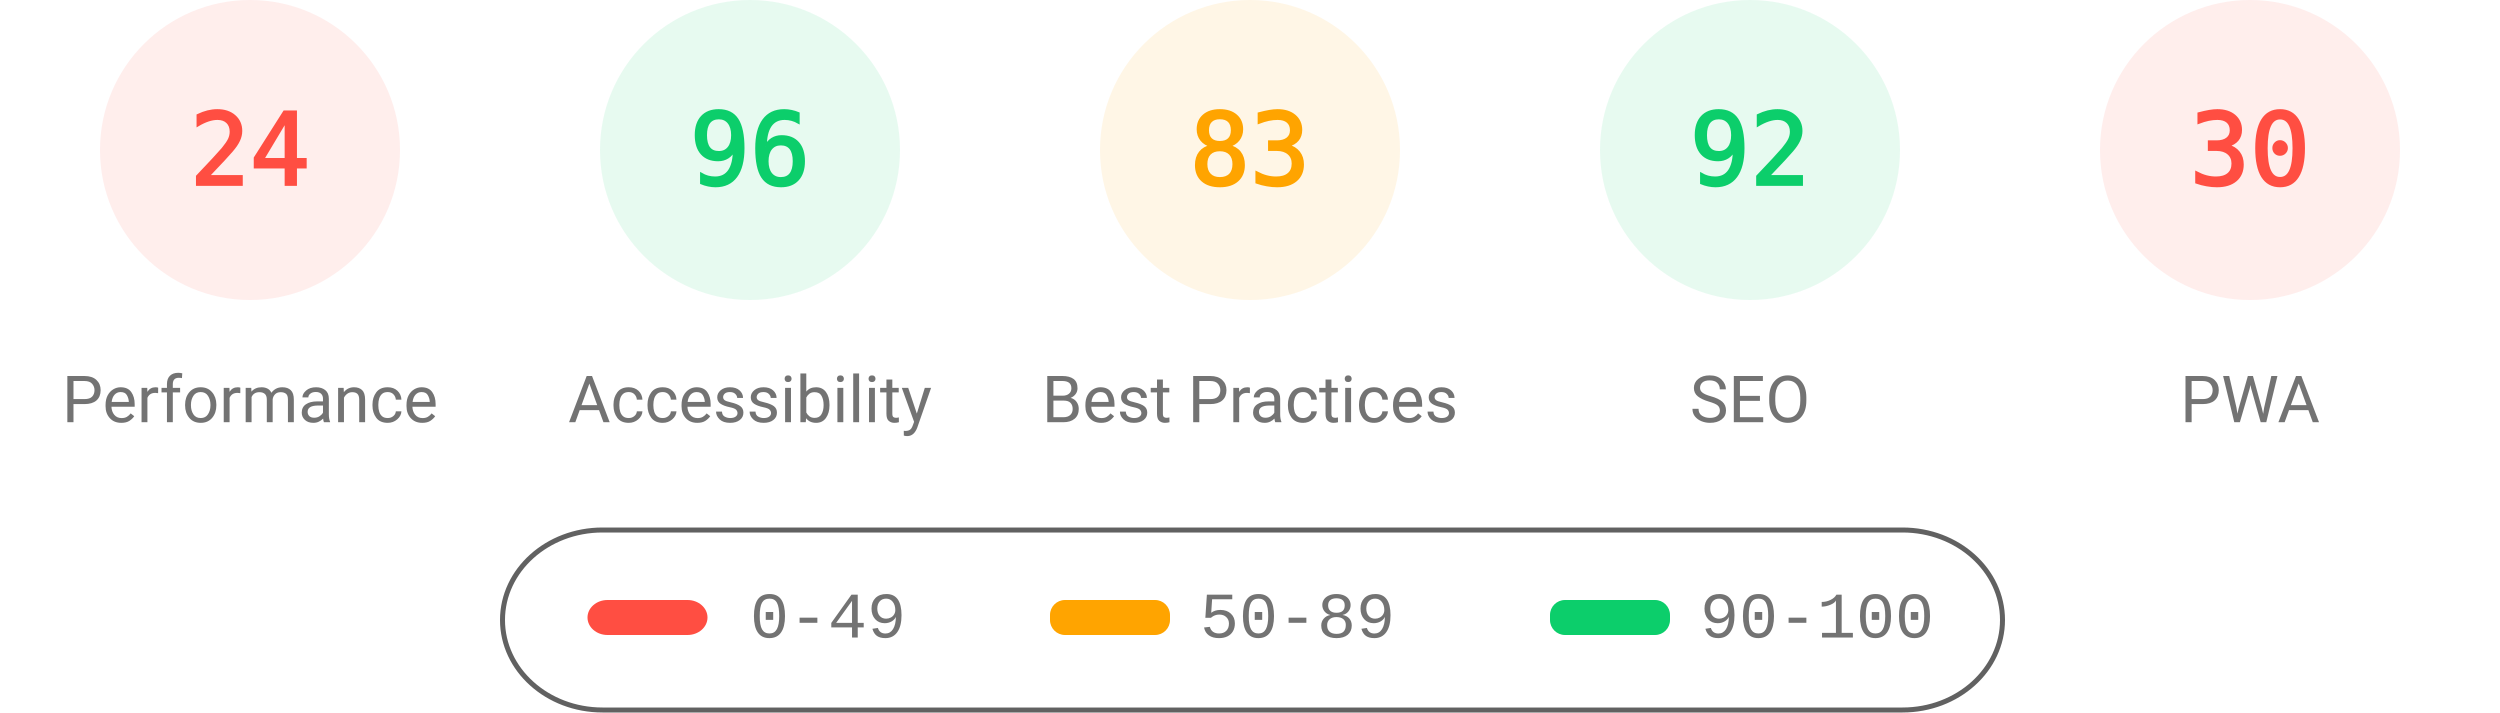
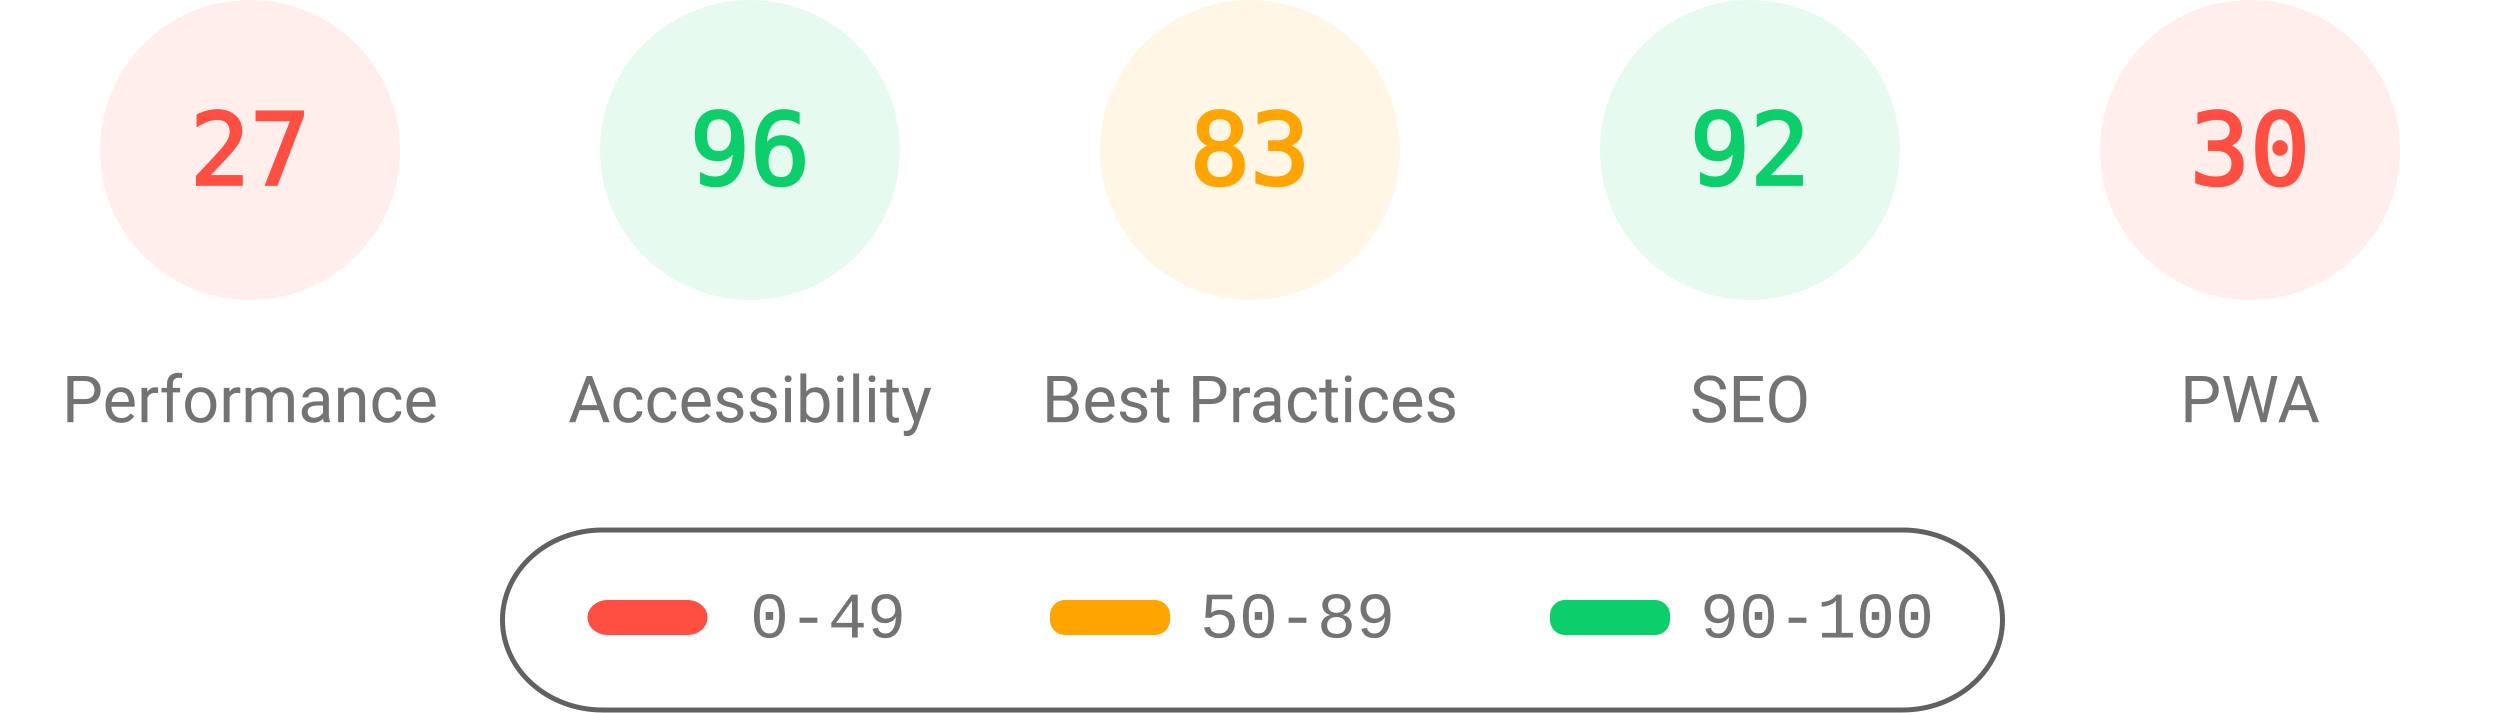
<svg xmlns="http://www.w3.org/2000/svg" fill="none" width="1000" height="285">
  <style>.gauge-base{opacity:.1}.gauge-arc{fill:none;animation-delay:250ms;stroke-linecap:round;transform:rotate(-90deg);transform-origin:100px 60px;animation:load-gauge 1s ease forwards}.guage-text{font-size:40px;font-family:monospace;text-align:center}.guage-red{color:#ff4e42;fill:#ff4e42;stroke:#ff4e42}.guage-orange{color:#ffa400;fill:#ffa400;stroke:#ffa400}.guage-green{color:#0cce6b;fill:#0cce6b;stroke:#0cce6b}.guage-undefined{color:#5c5c5c;fill:#5c5c5c;stroke:#5c5c5c}.guage-title{color:#737373;fill:#737373;stroke:none;font-size:26px;line-height:26px;font-family:Roboto,Halvetica,Arial,sans-serif}@keyframes load-gauge{from{stroke-dasharray:0 352.858}}</style>
  <svg class="guage-div guage-perf guage-red" viewBox="0 0 200 200" width="200" height="200">
    <circle class="gauge-base" r="56" cx="100" cy="60" stroke-width="8" />
-     <circle class="gauge-arc guage-arc-1" r="56" cx="100" cy="60" stroke-width="8" style="stroke-dasharray:84.446,351.858" />
-     <text class="guage-text" x="100" y="60" alignment-baseline="central" dominant-baseline="central" text-anchor="middle">24</text>
+     <circle class="gauge-arc guage-arc-1" r="56" cx="100" cy="60" stroke-width="8" style="stroke-dasharray:95.002,351.858" />
+     <text class="guage-text" x="100" y="60" alignment-baseline="central" dominant-baseline="central" text-anchor="middle">27</text>
    <text class="guage-title" x="100" y="160" alignment-baseline="central" dominant-baseline="central" text-anchor="middle">Performance</text>
  </svg>
  <svg class="guage-div guage-acc guage-green" viewBox="0 0 200 200" width="200" height="200" x="200">
    <circle class="gauge-base" r="56" cx="100" cy="60" stroke-width="8" />
    <circle class="gauge-arc guage-arc-2" r="56" cx="100" cy="60" stroke-width="8" style="stroke-dasharray:337.784,351.858" />
    <text class="guage-text" x="100" y="60" alignment-baseline="central" dominant-baseline="central" text-anchor="middle">96</text>
    <text class="guage-title" x="100" y="160" alignment-baseline="central" dominant-baseline="central" text-anchor="middle">Accessibility</text>
  </svg>
  <svg class="guage-div guage-best guage-orange" viewBox="0 0 200 200" width="200" height="200" x="400">
    <circle class="gauge-base" r="56" cx="100" cy="60" stroke-width="8" />
    <circle class="gauge-arc guage-arc-3" r="56" cx="100" cy="60" stroke-width="8" style="stroke-dasharray:292.042,351.858" />
    <text class="guage-text" x="100" y="60" alignment-baseline="central" dominant-baseline="central" text-anchor="middle">83</text>
    <text class="guage-title" x="100" y="160" alignment-baseline="central" dominant-baseline="central" text-anchor="middle">Best Practices</text>
  </svg>
  <svg class="guage-div guage-seo guage-green" viewBox="0 0 200 200" width="200" height="200" x="600">
    <circle class="gauge-base" r="56" cx="100" cy="60" stroke-width="8" />
    <circle class="gauge-arc guage-arc-4" r="56" cx="100" cy="60" stroke-width="8" style="stroke-dasharray:323.709,351.858" />
    <text class="guage-text" x="100" y="60" alignment-baseline="central" dominant-baseline="central" text-anchor="middle">92</text>
    <text class="guage-title" x="100" y="160" alignment-baseline="central" dominant-baseline="central" text-anchor="middle">SEO</text>
  </svg>
  <svg class="guage-div guage-pwa guage-red" viewBox="0 0 200 200" width="200" height="200" x="800">
    <circle class="gauge-base" r="56" cx="100" cy="60" stroke-width="8" />
    <circle class="gauge-arc guage-arc-4" r="56" cx="100" cy="60" stroke-width="8" style="stroke-dasharray:105.557,351.858" />
    <text class="guage-text" x="100" y="60" alignment-baseline="central" dominant-baseline="central" text-anchor="middle">30</text>
    <text class="guage-title" x="100" y="160" alignment-baseline="central" dominant-baseline="central" text-anchor="middle">PWA</text>
  </svg>
  <svg width="604" height="76" x="200" y="210">
    <path fill="none" id="canvas_background" d="M-1-1h604v80H-1z" />
    <rect fill-opacity="0" stroke="#616161" stroke-width="2" rx="40" id="svg_2" height="72" width="600" y="2" x="1" fill="#000" />
    <rect stroke="#000" rx="8" id="svg_3" height="14" width="48" y="30" x="35" stroke-opacity="null" stroke-width="0" fill="#ff4e42" />
    <rect stroke="#000" rx="6" id="svg_4" height="14" width="48" y="30" x="220" stroke-opacity="null" stroke-width="0" fill="#ffa400" />
    <rect stroke="#000" rx="6" id="svg_5" height="14" width="48" y="30" x="420" stroke-opacity="null" stroke-width="0" fill="#0cce6b" />
    <text xml:space="preserve" text-anchor="start" font-family="'Courier New', Courier, monospace" font-size="26" id="svg_6" y="45" x="100" stroke-opacity="null" stroke-width="0" stroke="#000" fill="#737373">0-49</text>
    <text xml:space="preserve" text-anchor="start" font-family="'Courier New', Courier, monospace" font-size="26" id="svg_7" y="45" x="280" stroke-opacity="null" stroke-width="0" stroke="#000" fill="#737373">50-89</text>
    <text xml:space="preserve" text-anchor="start" font-family="'Courier New', Courier, monospace" font-size="26" id="svg_8" y="45" x="480" stroke-opacity="null" stroke-width="0" stroke="#000" fill="#737373">90-100</text>
  </svg>
</svg>
